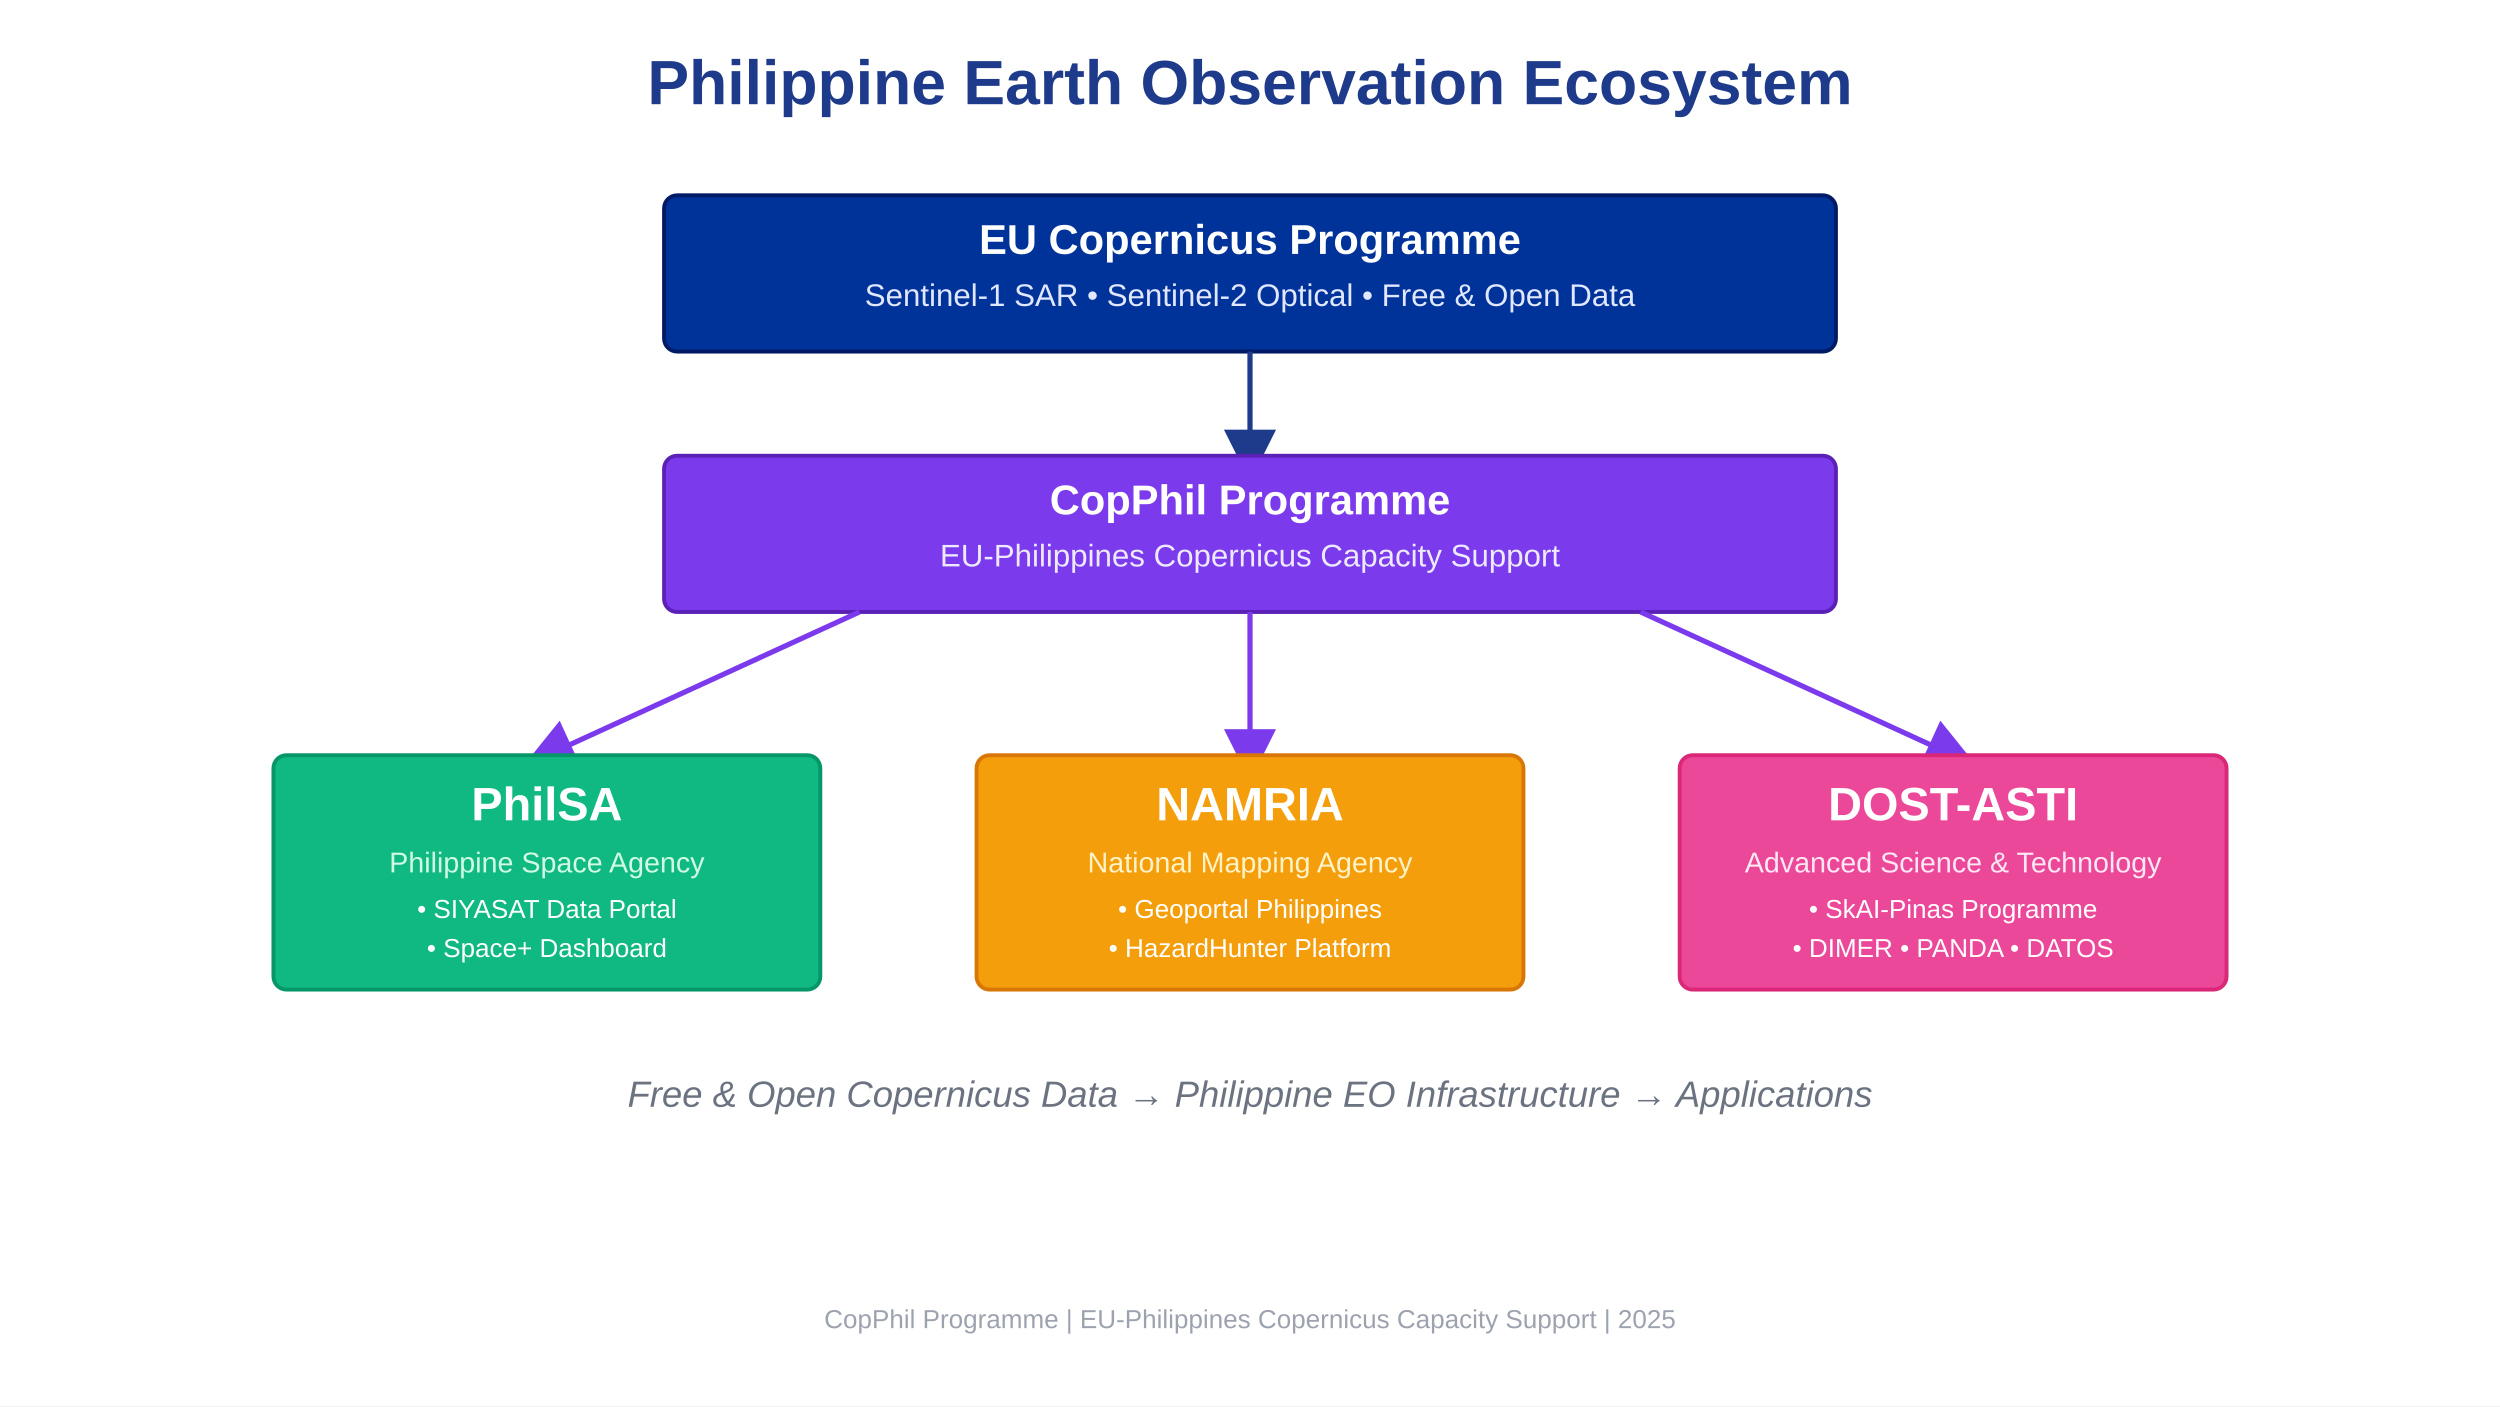
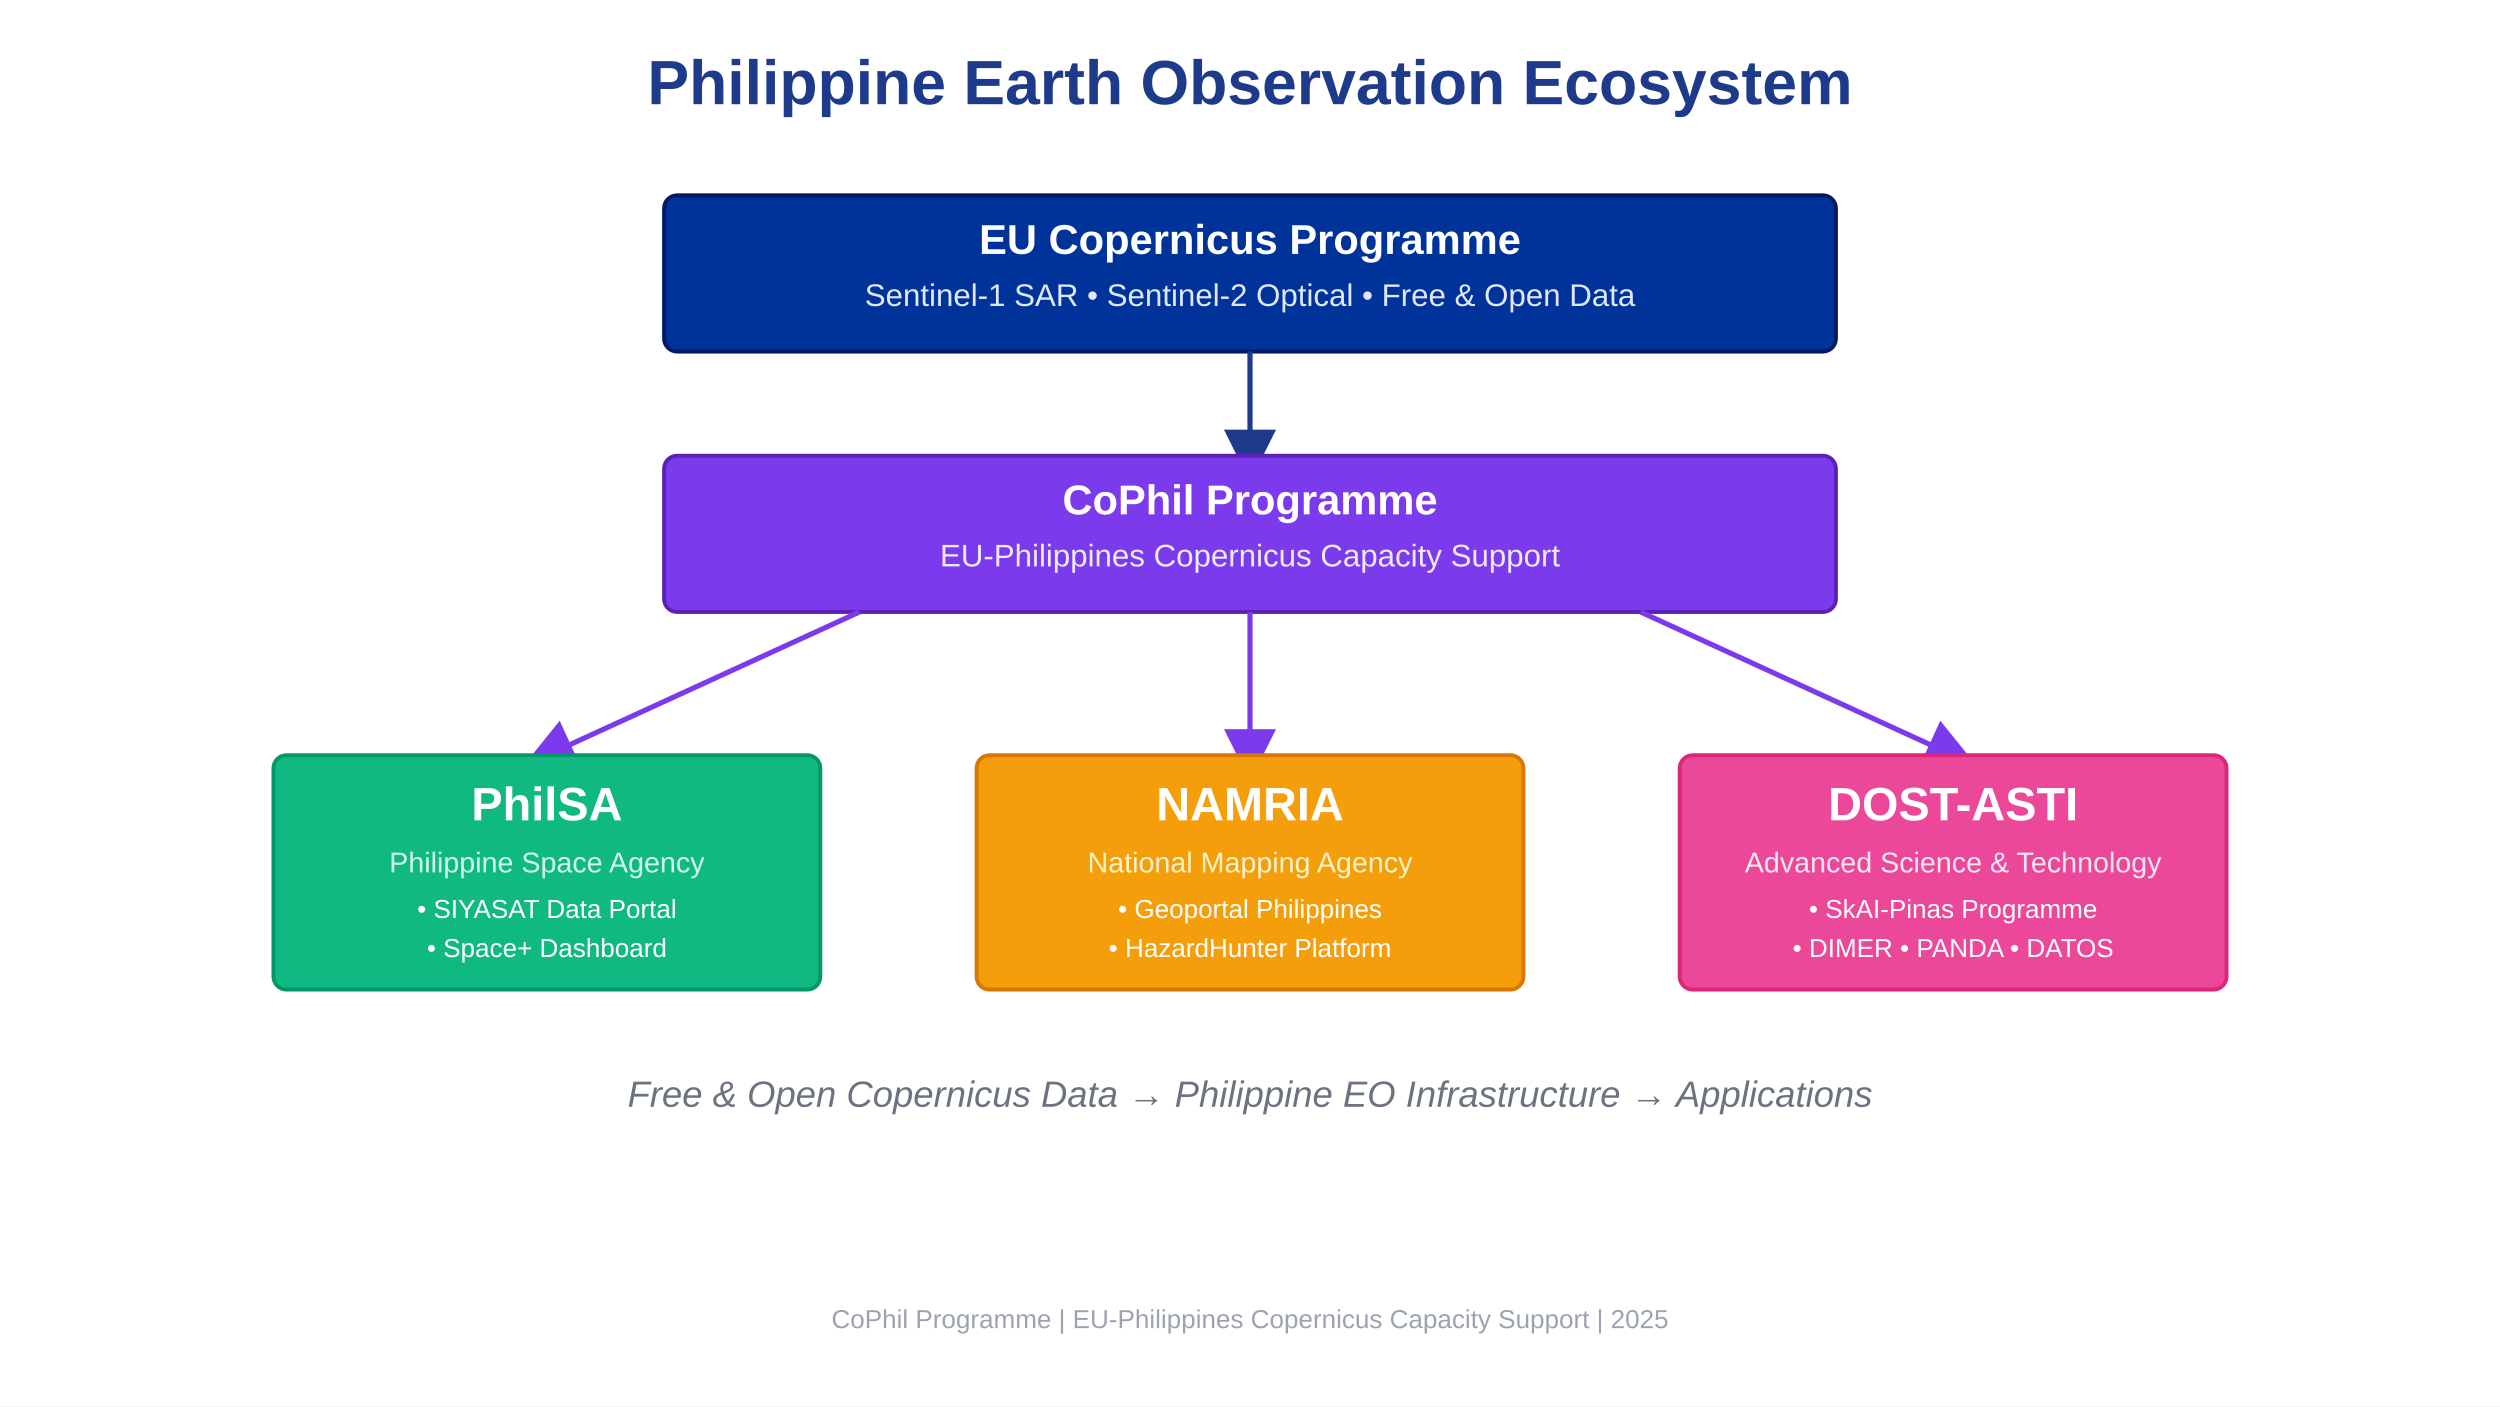
<svg xmlns="http://www.w3.org/2000/svg" width="1920" height="1080">
  <rect width="1920" height="1080" fill="#ffffff" />
  <text x="960" y="80" font-family="Arial, sans-serif" font-size="48" font-weight="bold" fill="#1e3a8a" text-anchor="middle">
    Philippine Earth Observation Ecosystem
  </text>
  <rect x="510" y="150" width="900" height="120" fill="#003399" stroke="#001a66" stroke-width="3" rx="10" />
  <text x="960" y="195" font-family="Arial, sans-serif" font-size="32" font-weight="bold" fill="#ffffff" text-anchor="middle">
    EU Copernicus Programme
  </text>
  <text x="960" y="235" font-family="Arial, sans-serif" font-size="24" fill="#e0e7ff" text-anchor="middle">
    Sentinel-1 SAR • Sentinel-2 Optical • Free &amp; Open Data
  </text>
  <line x1="960" y1="270" x2="960" y2="350" stroke="#1e3a8a" stroke-width="4" marker-end="url(#arrowhead)" />
  <defs>
    <marker id="arrowhead" markerWidth="10" markerHeight="10" refX="5" refY="5" orient="auto">
      <polygon points="0 0, 10 5, 0 10" fill="#1e3a8a" />
    </marker>
  </defs>
  <rect x="510" y="350" width="900" height="120" fill="#7c3aed" stroke="#5b21b6" stroke-width="3" rx="10" />
  <text x="960" y="395" font-family="Arial, sans-serif" font-size="32" font-weight="bold" fill="#ffffff" text-anchor="middle">
-     CopPhil Programme
+     CoPhil Programme
  </text>
  <text x="960" y="435" font-family="Arial, sans-serif" font-size="24" fill="#ede9fe" text-anchor="middle">
    EU-Philippines Copernicus Capacity Support
  </text>
  <line x1="660" y1="470" x2="420" y2="580" stroke="#7c3aed" stroke-width="4" marker-end="url(#arrowhead2)" />
  <line x1="960" y1="470" x2="960" y2="580" stroke="#7c3aed" stroke-width="4" marker-end="url(#arrowhead2)" />
  <line x1="1260" y1="470" x2="1500" y2="580" stroke="#7c3aed" stroke-width="4" marker-end="url(#arrowhead2)" />
  <defs>
    <marker id="arrowhead2" markerWidth="10" markerHeight="10" refX="5" refY="5" orient="auto">
      <polygon points="0 0, 10 5, 0 10" fill="#7c3aed" />
    </marker>
  </defs>
  <rect x="210" y="580" width="420" height="180" fill="#10b981" stroke="#059669" stroke-width="3" rx="10" />
  <text x="420" y="630" font-family="Arial, sans-serif" font-size="36" font-weight="bold" fill="#ffffff" text-anchor="middle">
    PhilSA
  </text>
  <text x="420" y="670" font-family="Arial, sans-serif" font-size="22" fill="#d1fae5" text-anchor="middle">
    Philippine Space Agency
  </text>
  <text x="420" y="705" font-family="Arial, sans-serif" font-size="20" fill="#ffffff" text-anchor="middle">
    • SIYASAT Data Portal
  </text>
  <text x="420" y="735" font-family="Arial, sans-serif" font-size="20" fill="#ffffff" text-anchor="middle">
    • Space+ Dashboard
  </text>
  <rect x="750" y="580" width="420" height="180" fill="#f59e0b" stroke="#d97706" stroke-width="3" rx="10" />
  <text x="960" y="630" font-family="Arial, sans-serif" font-size="36" font-weight="bold" fill="#ffffff" text-anchor="middle">
    NAMRIA
  </text>
  <text x="960" y="670" font-family="Arial, sans-serif" font-size="22" fill="#fef3c7" text-anchor="middle">
    National Mapping Agency
  </text>
  <text x="960" y="705" font-family="Arial, sans-serif" font-size="20" fill="#ffffff" text-anchor="middle">
    • Geoportal Philippines
  </text>
  <text x="960" y="735" font-family="Arial, sans-serif" font-size="20" fill="#ffffff" text-anchor="middle">
    • HazardHunter Platform
  </text>
  <rect x="1290" y="580" width="420" height="180" fill="#ec4899" stroke="#db2777" stroke-width="3" rx="10" />
  <text x="1500" y="630" font-family="Arial, sans-serif" font-size="36" font-weight="bold" fill="#ffffff" text-anchor="middle">
    DOST-ASTI
  </text>
  <text x="1500" y="670" font-family="Arial, sans-serif" font-size="22" fill="#fce7f3" text-anchor="middle">
    Advanced Science &amp; Technology
  </text>
  <text x="1500" y="705" font-family="Arial, sans-serif" font-size="20" fill="#ffffff" text-anchor="middle">
    • SkAI-Pinas Programme
  </text>
  <text x="1500" y="735" font-family="Arial, sans-serif" font-size="20" fill="#ffffff" text-anchor="middle">
    • DIMER • PANDA • DATOS
  </text>
  <text x="960" y="850" font-family="Arial, sans-serif" font-size="28" font-style="italic" fill="#6b7280" text-anchor="middle">
    Free &amp; Open Copernicus Data → Philippine EO Infrastructure → Applications
  </text>
  <text x="960" y="1020" font-family="Arial, sans-serif" font-size="20" fill="#9ca3af" text-anchor="middle">
-     CopPhil Programme | EU-Philippines Copernicus Capacity Support | 2025
+     CoPhil Programme | EU-Philippines Copernicus Capacity Support | 2025
  </text>
</svg>
